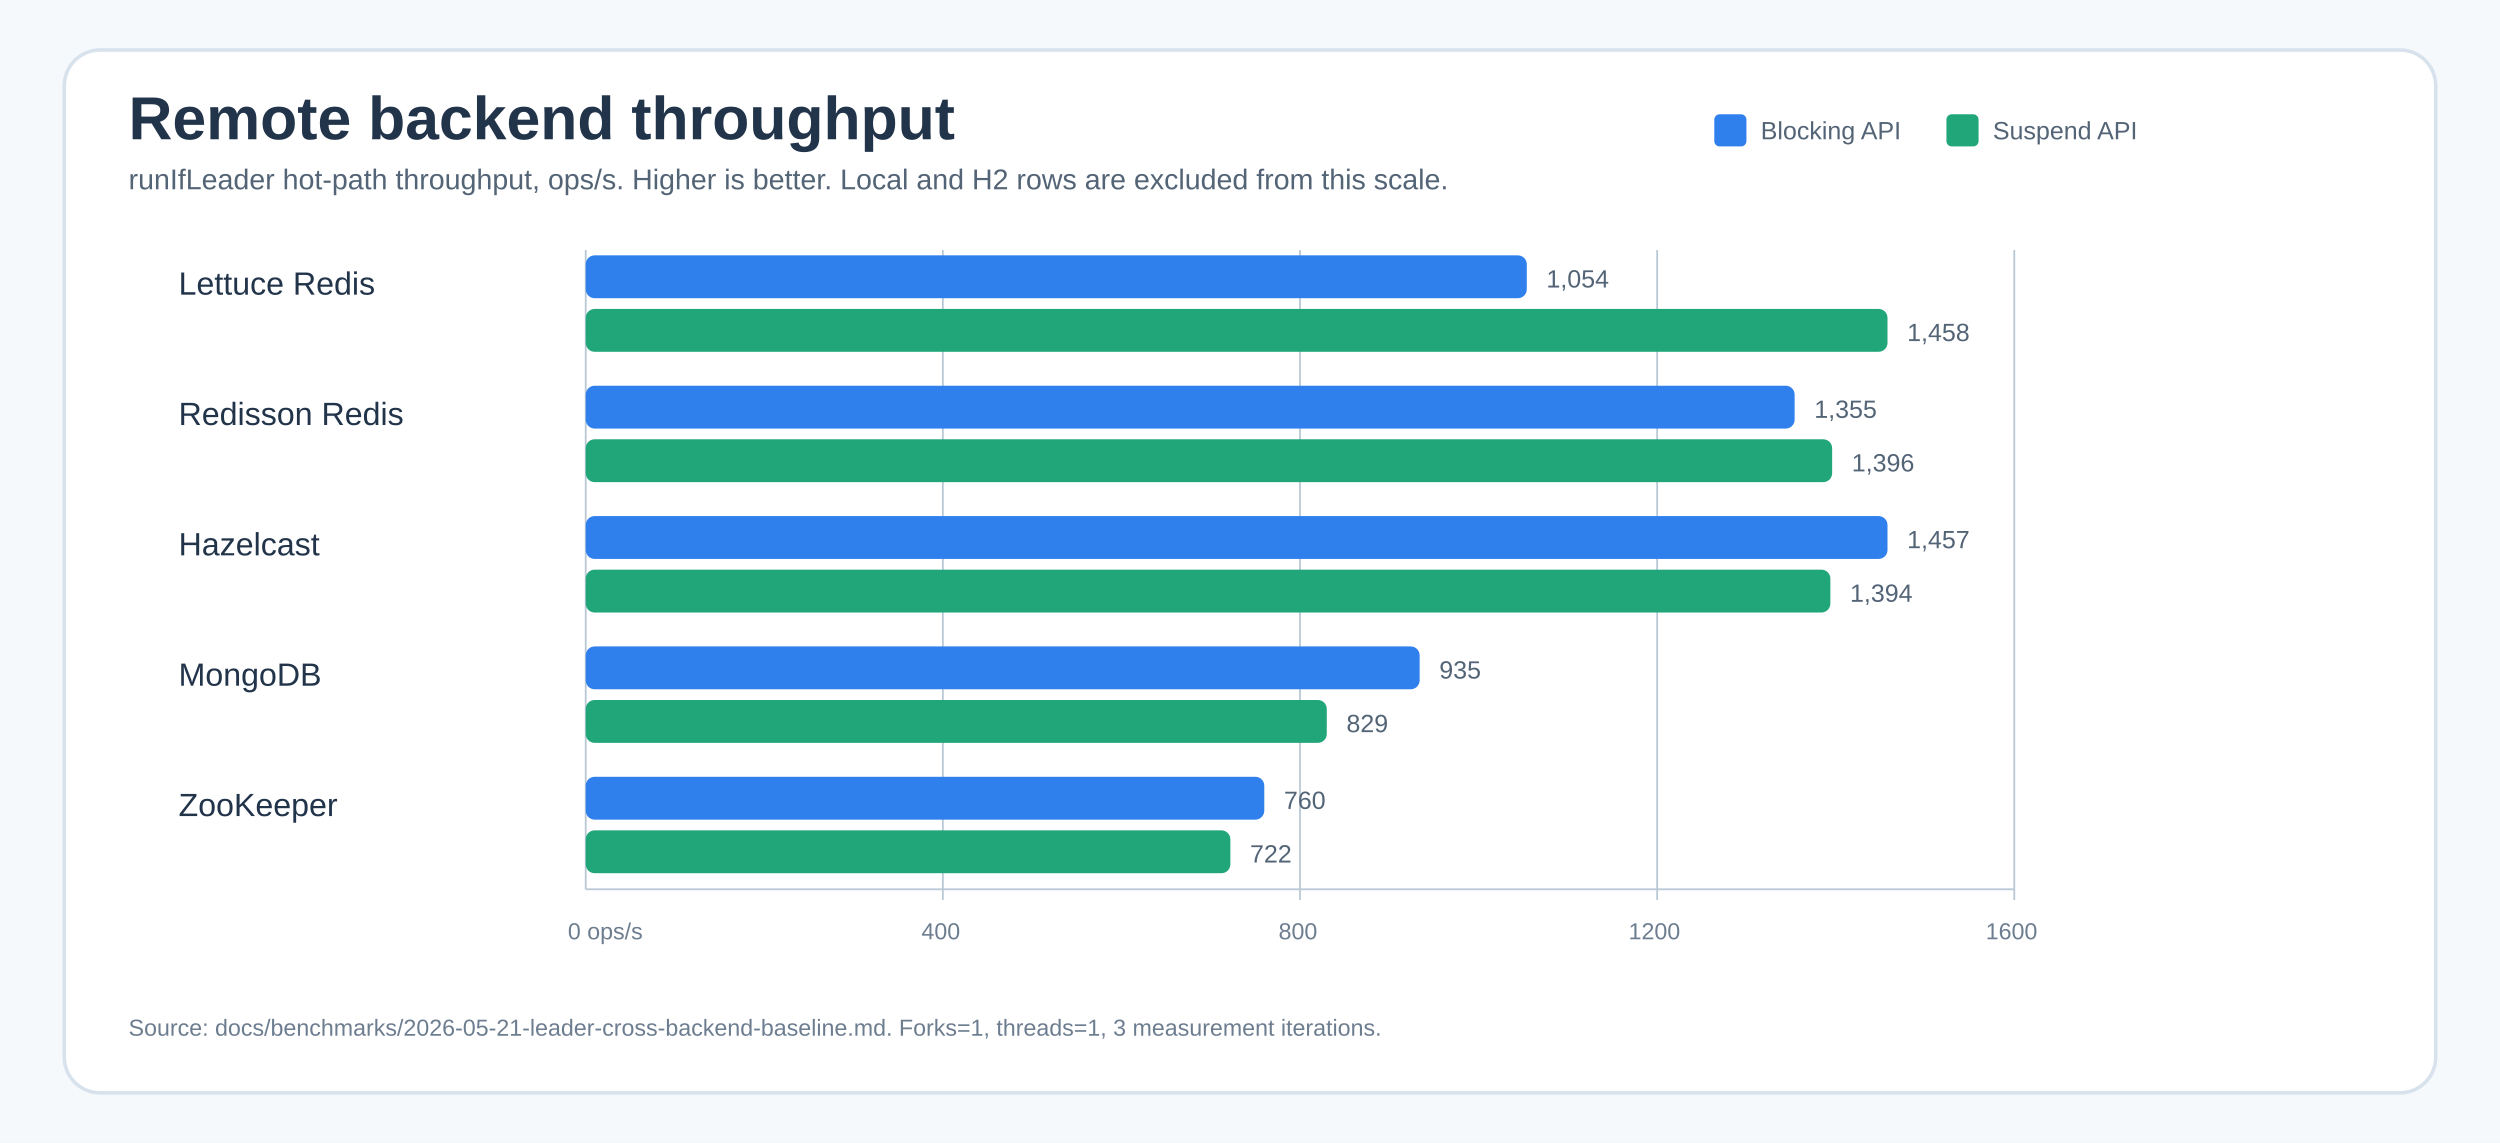
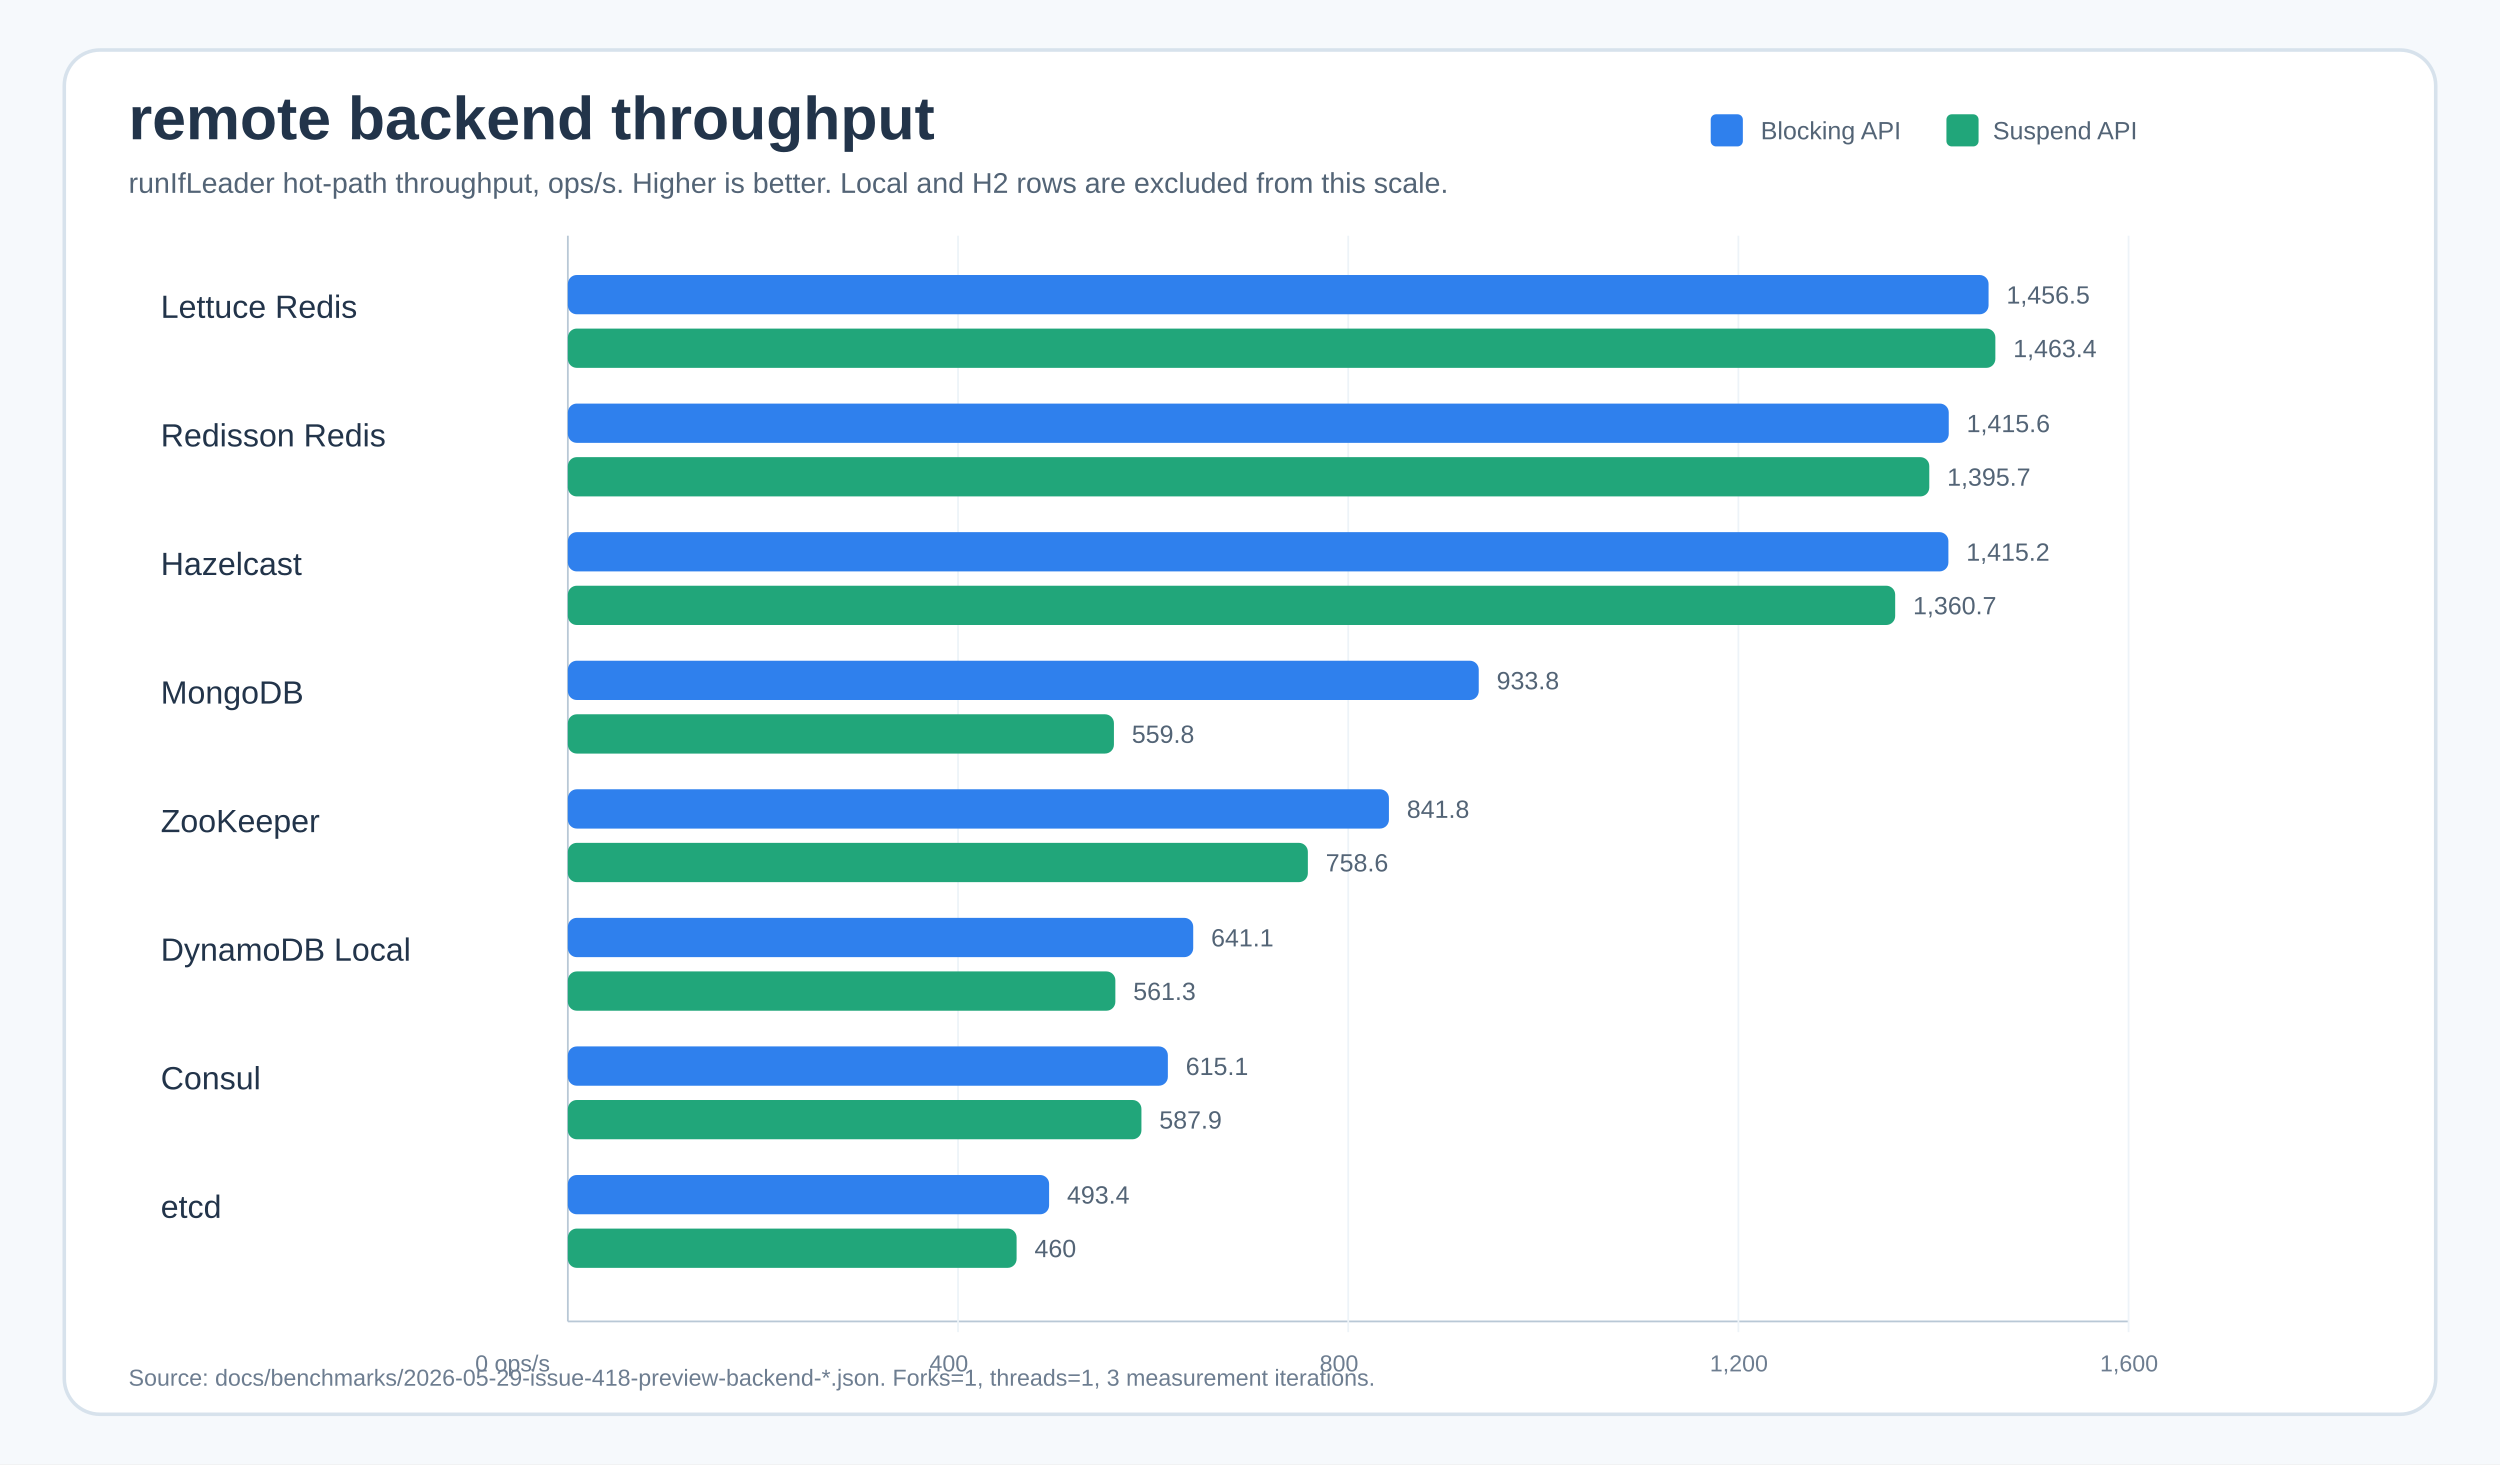
- <svg xmlns="http://www.w3.org/2000/svg" width="1400" height="640" viewBox="0 0 1400 640" role="img" aria-labelledby="title desc">
+ <svg xmlns="http://www.w3.org/2000/svg" width="1400" height="820" viewBox="0 0 1400 820" role="img" aria-labelledby="title desc">
  <defs>
-     <style>
-       .canvas{fill:#f6f9fc}.frame{fill:#fff;stroke:#d7e2ec;stroke-width:2}.title{font:700 34px Arial,sans-serif;fill:#22344a}.subtitle{font:16px Arial,sans-serif;fill:#536476}.label{font:18px Arial,sans-serif;fill:#22344a}.small{font:14px Arial,sans-serif;fill:#536476}.tick{font:13px Arial,sans-serif;fill:#6d7d90}.axis{stroke:#b9c8d6;stroke-width:1}.blocking{fill:#2f80ed}.suspend{fill:#21a67a}.note{font:13px Arial,sans-serif;fill:#6d7d90}
-     </style>
+     <style>.canvas{fill:#f6f9fc}.frame{fill:#fff;stroke:#d7e2ec;stroke-width:2}.title{font:700 34px Arial,sans-serif;fill:#22344a}.subtitle{font:16px Arial,sans-serif;fill:#536476}.label{font:18px Arial,sans-serif;fill:#22344a}.small{font:14px Arial,sans-serif;fill:#536476}.tick{font:13px Arial,sans-serif;fill:#6d7d90}.axis{stroke:#b9c8d6;stroke-width:1}.grid{stroke:#edf3f8;stroke-width:1}.blocking{fill:#2f80ed}.suspend{fill:#21a67a}.latencyBlocking{fill:#d25b45}.latencySuspend{fill:#8d6fd1}.note{font:13px Arial,sans-serif;fill:#6d7d90}</style>
  </defs>
-   <rect class="canvas" width="1400" height="640" />
-   <rect class="frame" x="36" y="28" width="1328" height="584" rx="20" />
-   <text class="title" x="72" y="78">Remote backend throughput</text>
-   <text class="subtitle" x="72" y="106">runIfLeader hot-path throughput, ops/s. Higher is better. Local and H2 rows are excluded from this scale.</text>
-   <rect x="960" y="64" width="18" height="18" rx="3" class="blocking" />
+   <rect class="canvas" width="1400" height="820" />
+   <rect class="frame" x="36" y="28" width="1328" height="764" rx="20" />
+   <text class="title" x="72" y="78">remote backend throughput</text>
+   <text class="subtitle" x="72" y="108">runIfLeader hot-path throughput, ops/s. Higher is better. Local and H2 rows are excluded from this scale.</text>
+   <rect x="958" y="64" width="18" height="18" rx="3" class="blocking" />
  <text class="small" x="986" y="78">Blocking API</text>
  <rect x="1090" y="64" width="18" height="18" rx="3" class="suspend" />
  <text class="small" x="1116" y="78">Suspend API</text>
-   <line class="axis" x1="328" y1="498" x2="1128" y2="498" />
-   <line class="axis" x1="328" y1="140" x2="328" y2="498" />
-   <line class="axis" x1="528" y1="140" x2="528" y2="504" />
-   <text class="tick" x="516" y="526">400</text>
-   <line class="axis" x1="728" y1="140" x2="728" y2="504" />
-   <text class="tick" x="716" y="526">800</text>
-   <line class="axis" x1="928" y1="140" x2="928" y2="504" />
-   <text class="tick" x="912" y="526">1200</text>
-   <line class="axis" x1="1128" y1="140" x2="1128" y2="504" />
-   <text class="tick" x="1112" y="526">1600</text>
-   <text class="tick" x="318" y="526">0 ops/s</text>
-   <text class="label" x="100" y="165">Lettuce Redis</text>
-   <rect x="328" y="143" width="527" height="24" rx="5" class="blocking" />
-   <text class="small" x="866" y="161">1,054</text>
-   <rect x="328" y="173" width="729" height="24" rx="5" class="suspend" />
-   <text class="small" x="1068" y="191">1,458</text>
-   <text class="label" x="100" y="238">Redisson Redis</text>
-   <rect x="328" y="216" width="677" height="24" rx="5" class="blocking" />
-   <text class="small" x="1016" y="234">1,355</text>
-   <rect x="328" y="246" width="698" height="24" rx="5" class="suspend" />
-   <text class="small" x="1037" y="264">1,396</text>
-   <text class="label" x="100" y="311">Hazelcast</text>
-   <rect x="328" y="289" width="729" height="24" rx="5" class="blocking" />
-   <text class="small" x="1068" y="307">1,457</text>
-   <rect x="328" y="319" width="697" height="24" rx="5" class="suspend" />
-   <text class="small" x="1036" y="337">1,394</text>
-   <text class="label" x="100" y="384">MongoDB</text>
-   <rect x="328" y="362" width="467" height="24" rx="5" class="blocking" />
-   <text class="small" x="806" y="380">935</text>
-   <rect x="328" y="392" width="415" height="24" rx="5" class="suspend" />
-   <text class="small" x="754" y="410">829</text>
-   <text class="label" x="100" y="457">ZooKeeper</text>
-   <rect x="328" y="435" width="380" height="24" rx="5" class="blocking" />
-   <text class="small" x="719" y="453">760</text>
-   <rect x="328" y="465" width="361" height="24" rx="5" class="suspend" />
-   <text class="small" x="700" y="483">722</text>
-   <text class="note" x="72" y="580">Source: docs/benchmarks/2026-05-21-leader-cross-backend-baseline.md. Forks=1, threads=1, 3 measurement iterations.</text>
+   <line class="axis" x1="318" y1="740" x2="1192" y2="740" />
+   <line class="axis" x1="318" y1="132" x2="318" y2="740" />
+   <line class="grid" x1="536.5" y1="132" x2="536.5" y2="746" />
+   <text class="tick" x="520.5" y="768">400</text>
+   <line class="grid" x1="755.0" y1="132" x2="755.0" y2="746" />
+   <text class="tick" x="739" y="768">800</text>
+   <line class="grid" x1="973.5" y1="132" x2="973.5" y2="746" />
+   <text class="tick" x="957.5" y="768">1,200</text>
+   <line class="grid" x1="1192.0" y1="132" x2="1192.0" y2="746" />
+   <text class="tick" x="1176" y="768">1,600</text>
+   <text class="tick" x="308" y="768" text-anchor="end">0 ops/s</text>
+   <text class="label" x="90" y="178">Lettuce Redis</text>
+   <rect x="318" y="154" width="795.6" height="22" rx="5" class="blocking" />
+   <text class="small" x="1123.6" y="170">1,456.5</text>
+   <rect x="318" y="184" width="799.4" height="22" rx="5" class="suspend" />
+   <text class="small" x="1127.4" y="200">1,463.4</text>
+   <text class="label" x="90" y="250">Redisson Redis</text>
+   <rect x="318" y="226" width="773.3" height="22" rx="5" class="blocking" />
+   <text class="small" x="1101.3" y="242">1,415.6</text>
+   <rect x="318" y="256" width="762.4" height="22" rx="5" class="suspend" />
+   <text class="small" x="1090.4" y="272">1,395.7</text>
+   <text class="label" x="90" y="322">Hazelcast</text>
+   <rect x="318" y="298" width="773.1" height="22" rx="5" class="blocking" />
+   <text class="small" x="1101.1" y="314">1,415.2</text>
+   <rect x="318" y="328" width="743.3" height="22" rx="5" class="suspend" />
+   <text class="small" x="1071.3" y="344">1,360.7</text>
+   <text class="label" x="90" y="394">MongoDB</text>
+   <rect x="318" y="370" width="510.1" height="22" rx="5" class="blocking" />
+   <text class="small" x="838.1" y="386">933.8</text>
+   <rect x="318" y="400" width="305.8" height="22" rx="5" class="suspend" />
+   <text class="small" x="633.8" y="416">559.8</text>
+   <text class="label" x="90" y="466">ZooKeeper</text>
+   <rect x="318" y="442" width="459.8" height="22" rx="5" class="blocking" />
+   <text class="small" x="787.8" y="458">841.8</text>
+   <rect x="318" y="472" width="414.4" height="22" rx="5" class="suspend" />
+   <text class="small" x="742.4" y="488">758.6</text>
+   <text class="label" x="90" y="538">DynamoDB Local</text>
+   <rect x="318" y="514" width="350.2" height="22" rx="5" class="blocking" />
+   <text class="small" x="678.2" y="530">641.1</text>
+   <rect x="318" y="544" width="306.6" height="22" rx="5" class="suspend" />
+   <text class="small" x="634.6" y="560">561.3</text>
+   <text class="label" x="90" y="610">Consul</text>
+   <rect x="318" y="586" width="336.0" height="22" rx="5" class="blocking" />
+   <text class="small" x="664.0" y="602">615.1</text>
+   <rect x="318" y="616" width="321.2" height="22" rx="5" class="suspend" />
+   <text class="small" x="649.2" y="632">587.9</text>
+   <text class="label" x="90" y="682">etcd</text>
+   <rect x="318" y="658" width="269.5" height="22" rx="5" class="blocking" />
+   <text class="small" x="597.5" y="674">493.4</text>
+   <rect x="318" y="688" width="251.3" height="22" rx="5" class="suspend" />
+   <text class="small" x="579.3" y="704">460</text>
+   <text class="note" x="72" y="776">Source: docs/benchmarks/2026-05-29-issue-418-preview-backend-*.json. Forks=1, threads=1, 3 measurement iterations.</text>
</svg>
